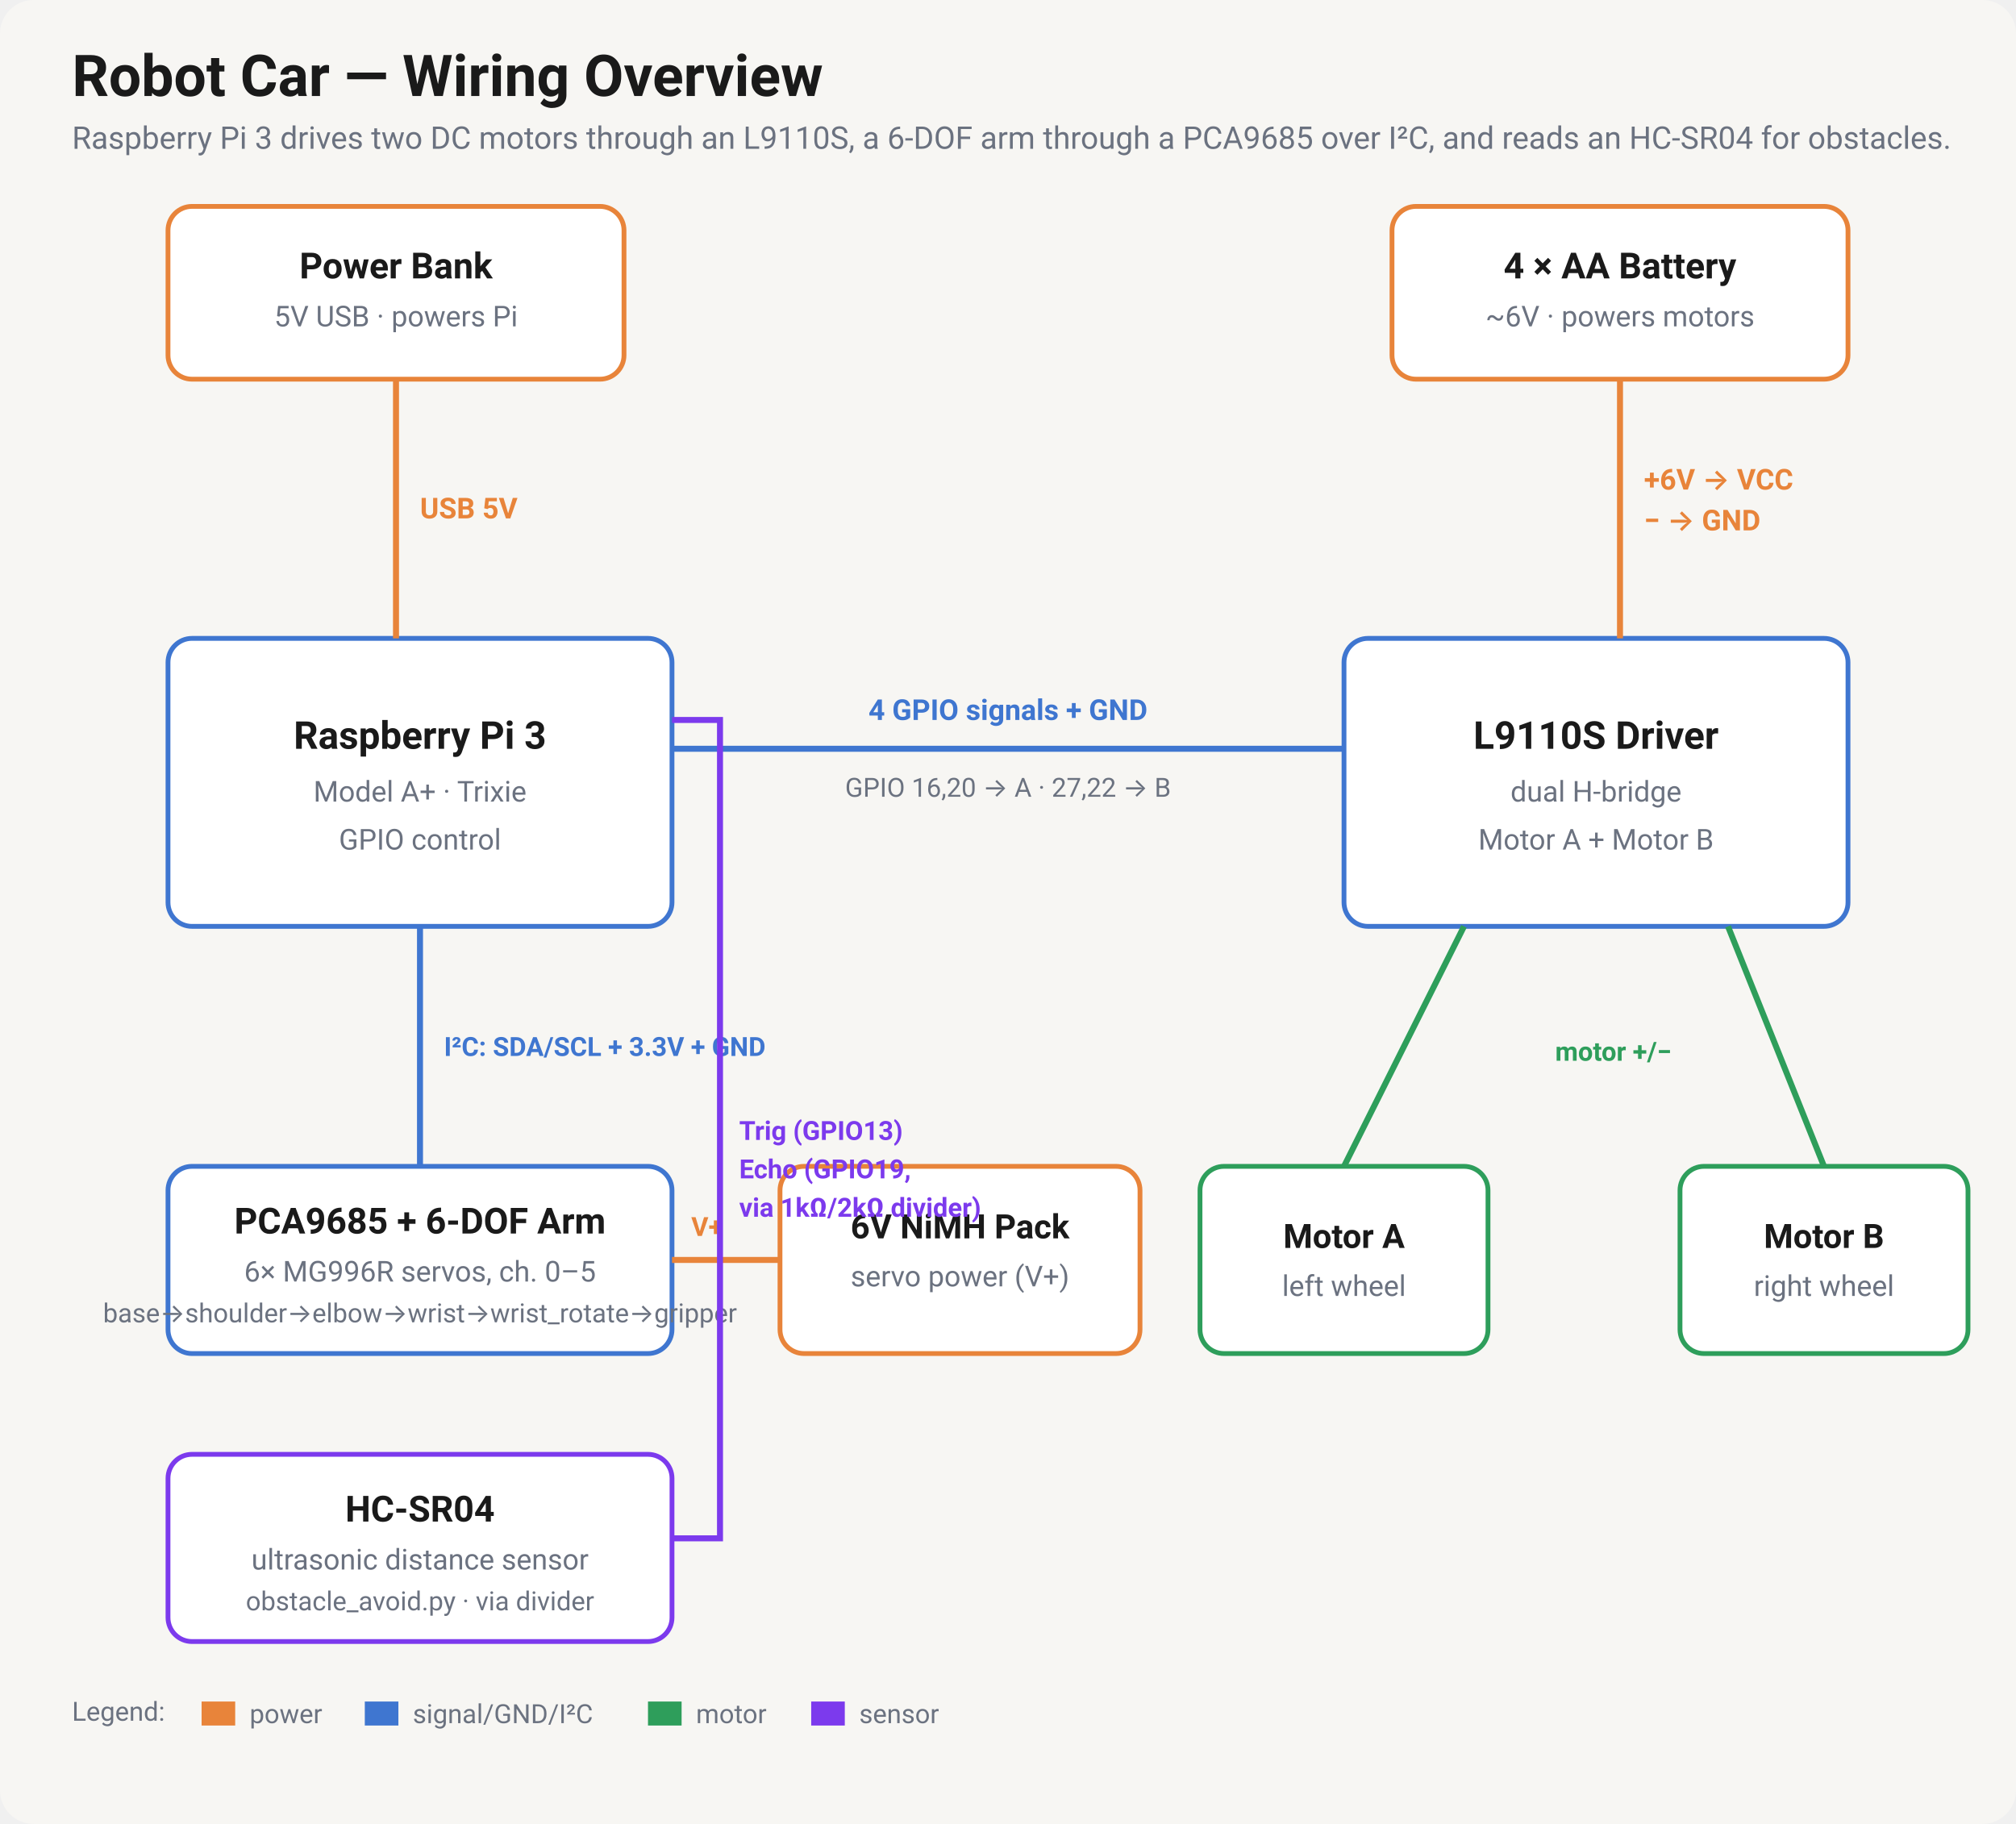
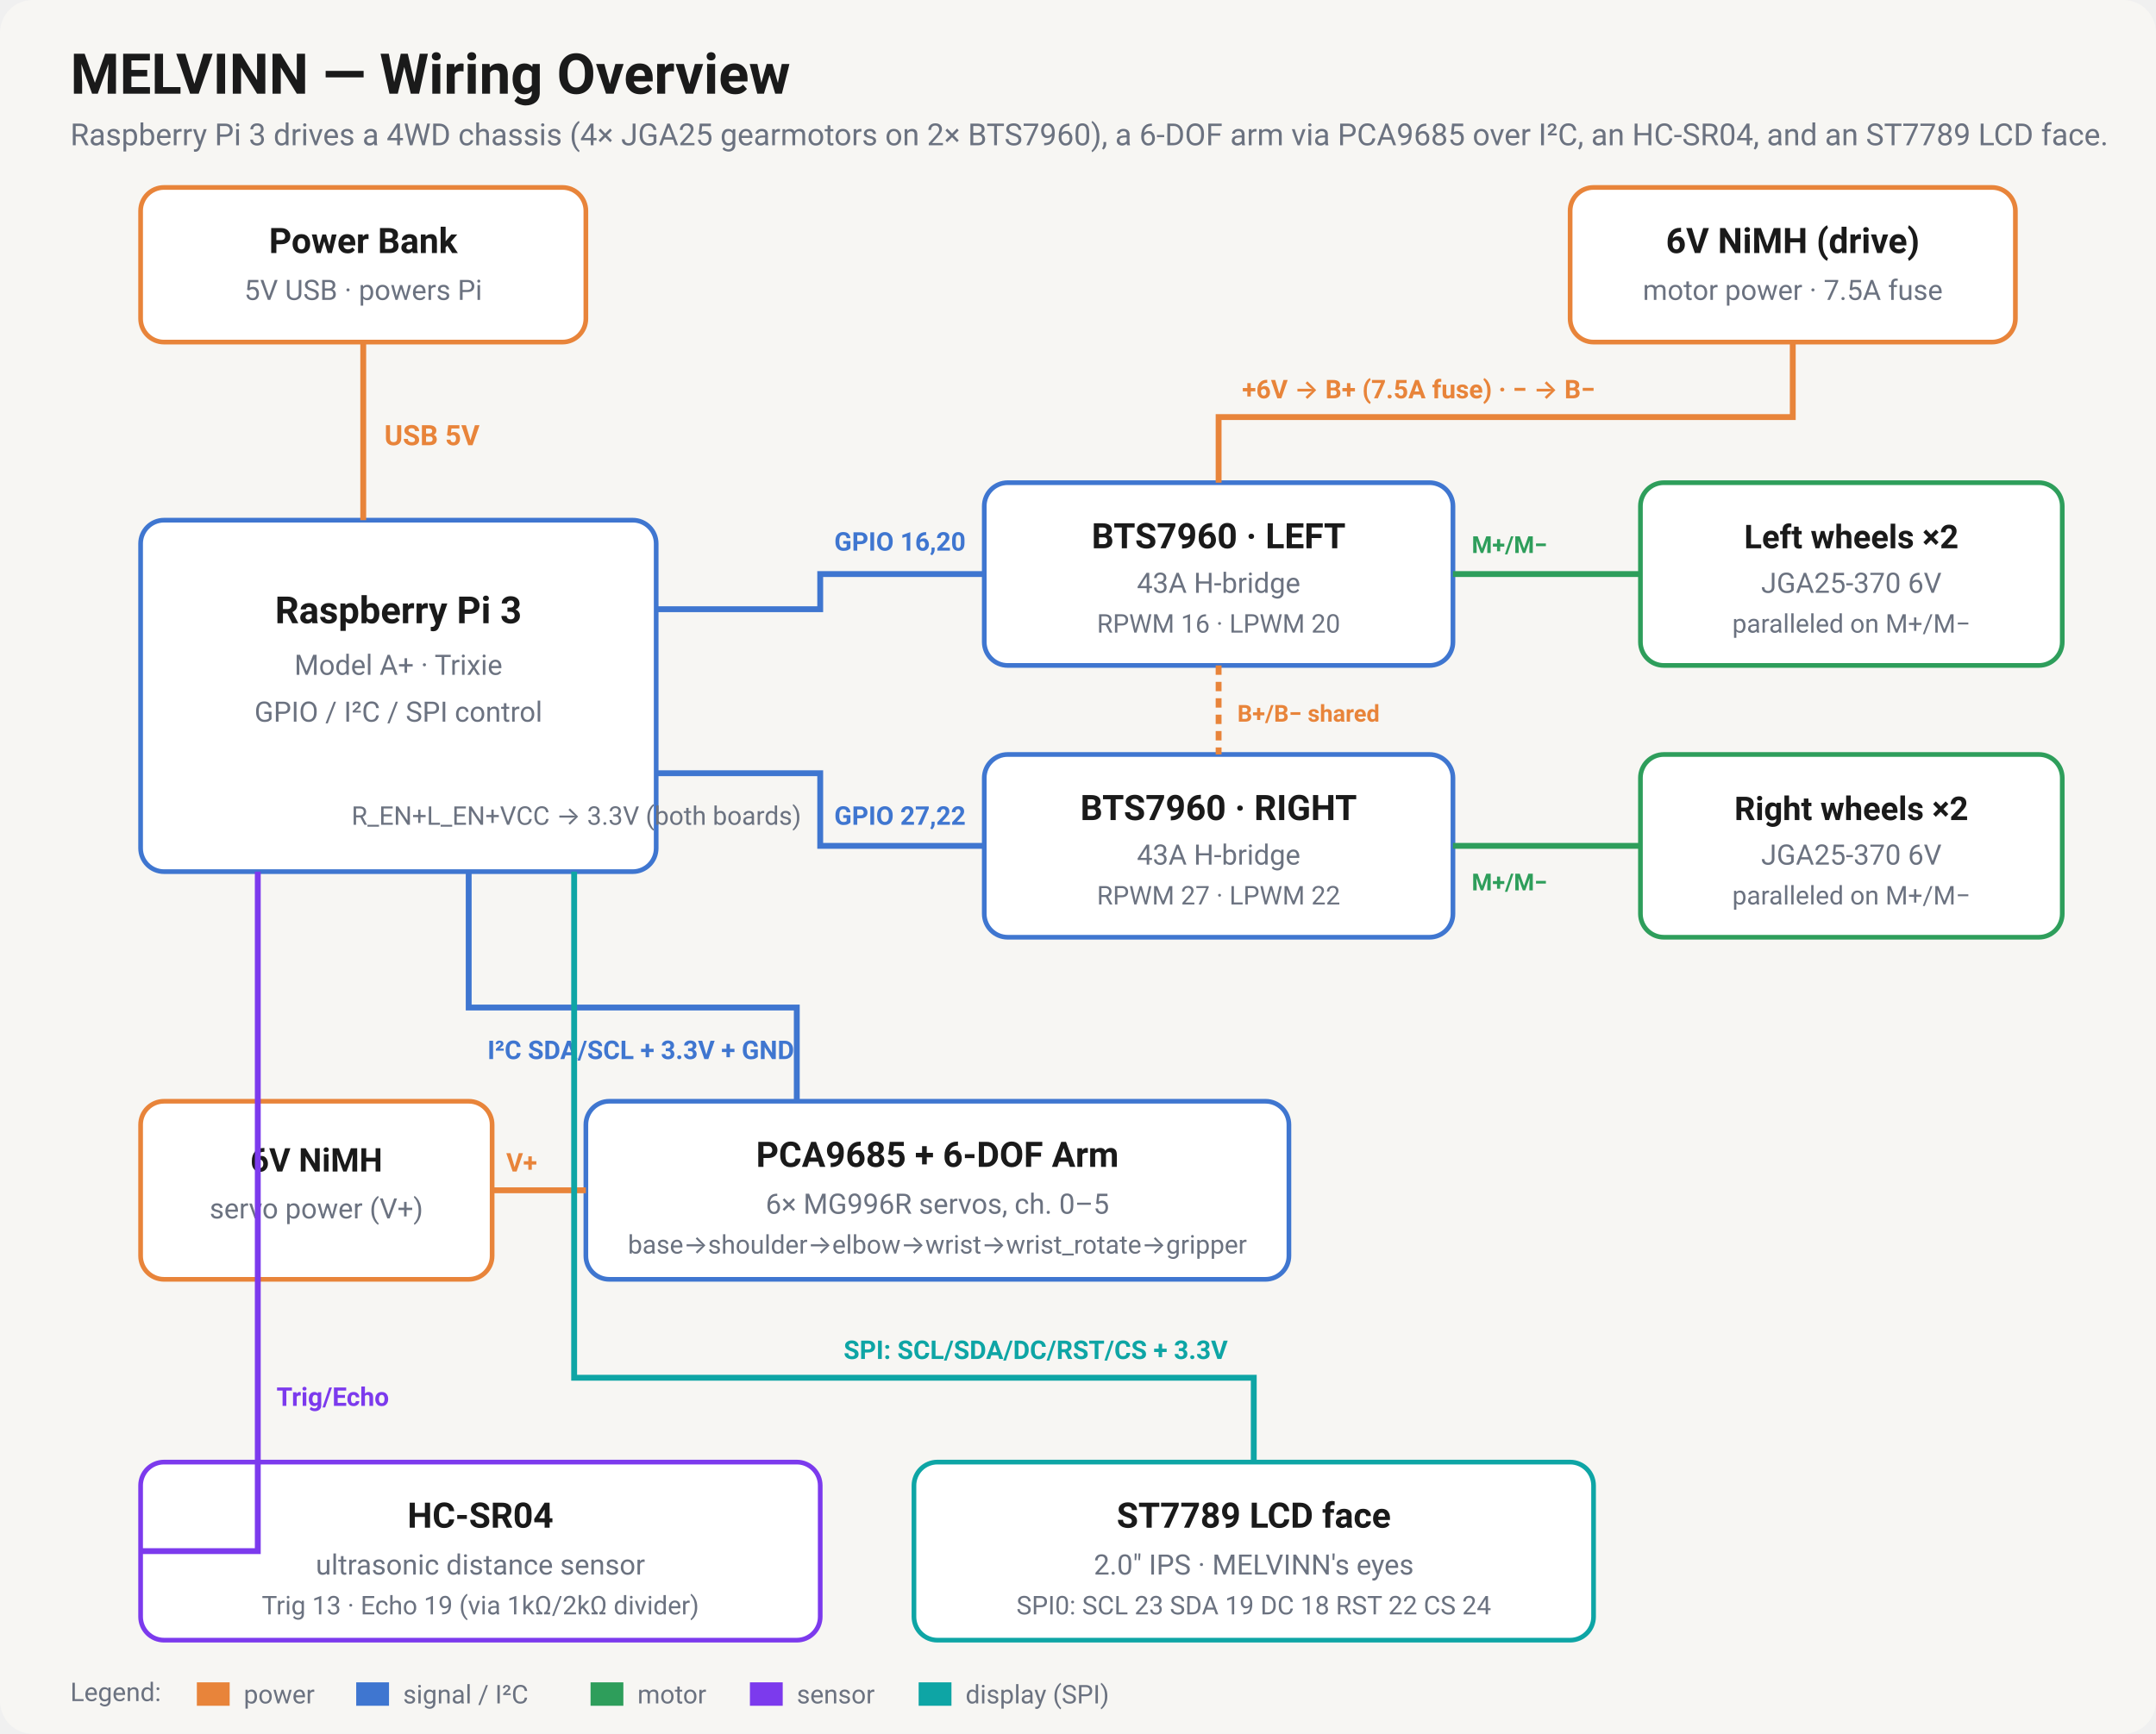
- <svg xmlns="http://www.w3.org/2000/svg" viewBox="0 0 840 760" font-family="system-ui, -apple-system, 'Segoe UI', Roboto, sans-serif">
-   <rect x="0" y="0" width="840" height="760" rx="14" fill="#F7F6F3" />
-   <text x="30" y="40" font-size="24" font-weight="700" fill="#1A1A1A">Robot Car — Wiring Overview</text>
-   <text x="30" y="62" font-size="13" fill="#6B7280">Raspberry Pi 3 drives two DC motors through an L9110S, a 6-DOF arm through a PCA9685 over I²C, and reads an HC-SR04 for obstacles.</text>
-   <rect x="70" y="86" width="190" height="72" rx="10" fill="#FFFFFF" stroke="#E8843A" stroke-width="2" />
-   <text x="165" y="116" font-size="15" font-weight="700" fill="#1A1A1A" text-anchor="middle">Power Bank</text>
-   <text x="165" y="136" font-size="12" fill="#6B7280" text-anchor="middle">5V USB · powers Pi</text>
-   <rect x="580" y="86" width="190" height="72" rx="10" fill="#FFFFFF" stroke="#E8843A" stroke-width="2" />
-   <text x="675" y="116" font-size="15" font-weight="700" fill="#1A1A1A" text-anchor="middle">4 × AA Battery</text>
-   <text x="675" y="136" font-size="12" fill="#6B7280" text-anchor="middle">~6V · powers motors</text>
-   <rect x="70" y="266" width="210" height="120" rx="10" fill="#FFFFFF" stroke="#3F76D0" stroke-width="2" />
-   <text x="175" y="312" font-size="16" font-weight="700" fill="#1A1A1A" text-anchor="middle">Raspberry Pi 3</text>
-   <text x="175" y="334" font-size="12" fill="#6B7280" text-anchor="middle">Model A+ · Trixie</text>
-   <text x="175" y="354" font-size="12" fill="#6B7280" text-anchor="middle">GPIO control</text>
-   <rect x="560" y="266" width="210" height="120" rx="10" fill="#FFFFFF" stroke="#3F76D0" stroke-width="2" />
-   <text x="665" y="312" font-size="16" font-weight="700" fill="#1A1A1A" text-anchor="middle">L9110S Driver</text>
-   <text x="665" y="334" font-size="12" fill="#6B7280" text-anchor="middle">dual H-bridge</text>
-   <text x="665" y="354" font-size="12" fill="#6B7280" text-anchor="middle">Motor A + Motor B</text>
-   <rect x="500" y="486" width="120" height="78" rx="10" fill="#FFFFFF" stroke="#2E9E5B" stroke-width="2" />
-   <text x="560" y="520" font-size="14" font-weight="700" fill="#1A1A1A" text-anchor="middle">Motor A</text>
-   <text x="560" y="540" font-size="12" fill="#6B7280" text-anchor="middle">left wheel</text>
-   <rect x="700" y="486" width="120" height="78" rx="10" fill="#FFFFFF" stroke="#2E9E5B" stroke-width="2" />
-   <text x="760" y="520" font-size="14" font-weight="700" fill="#1A1A1A" text-anchor="middle">Motor B</text>
-   <text x="760" y="540" font-size="12" fill="#6B7280" text-anchor="middle">right wheel</text>
-   <rect x="70" y="486" width="210" height="78" rx="10" fill="#FFFFFF" stroke="#3F76D0" stroke-width="2" />
-   <text x="175" y="514" font-size="15" font-weight="700" fill="#1A1A1A" text-anchor="middle">PCA9685 + 6-DOF Arm</text>
-   <text x="175" y="534" font-size="12" fill="#6B7280" text-anchor="middle">6× MG996R servos, ch. 0–5</text>
-   <text x="175" y="551" font-size="11" fill="#6B7280" text-anchor="middle">base→shoulder→elbow→wrist→wrist_rotate→gripper</text>
-   <rect x="325" y="486" width="150" height="78" rx="10" fill="#FFFFFF" stroke="#E8843A" stroke-width="2" />
-   <text x="400" y="516" font-size="14" font-weight="700" fill="#1A1A1A" text-anchor="middle">6V NiMH Pack</text>
-   <text x="400" y="536" font-size="12" fill="#6B7280" text-anchor="middle">servo power (V+)</text>
-   <rect x="70" y="606" width="210" height="78" rx="10" fill="#FFFFFF" stroke="#7C3AED" stroke-width="2" />
-   <text x="175" y="634" font-size="15" font-weight="700" fill="#1A1A1A" text-anchor="middle">HC-SR04</text>
-   <text x="175" y="654" font-size="12" fill="#6B7280" text-anchor="middle">ultrasonic distance sensor</text>
-   <text x="175" y="671" font-size="11" fill="#6B7280" text-anchor="middle">obstacle_avoid.py · via divider</text>
-   <line x1="165" y1="158" x2="165" y2="266" stroke="#E8843A" stroke-width="2.5" />
-   <text x="175" y="216" font-size="12" font-weight="600" fill="#E8843A">USB 5V</text>
-   <line x1="675" y1="158" x2="675" y2="266" stroke="#E8843A" stroke-width="2.5" />
-   <text x="685" y="204" font-size="12" font-weight="600" fill="#E8843A">+6V → VCC</text>
-   <text x="685" y="221" font-size="12" font-weight="600" fill="#E8843A">− → GND</text>
-   <line x1="280" y1="312" x2="560" y2="312" stroke="#3F76D0" stroke-width="2.5" />
-   <text x="420" y="300" font-size="12" font-weight="600" fill="#3F76D0" text-anchor="middle">4 GPIO signals + GND</text>
-   <text x="420" y="332" font-size="11" fill="#6B7280" text-anchor="middle">GPIO 16,20 → A · 27,22 → B</text>
-   <line x1="610" y1="386" x2="560" y2="486" stroke="#2E9E5B" stroke-width="2.5" />
-   <line x1="720" y1="386" x2="760" y2="486" stroke="#2E9E5B" stroke-width="2.5" />
-   <text x="648" y="442" font-size="11" font-weight="600" fill="#2E9E5B">motor +/−</text>
-   <line x1="175" y1="386" x2="175" y2="486" stroke="#3F76D0" stroke-width="2.5" />
-   <text x="185" y="440" font-size="11" font-weight="600" fill="#3F76D0">I²C: SDA/SCL + 3.3V + GND</text>
-   <line x1="325" y1="525" x2="280" y2="525" stroke="#E8843A" stroke-width="2.5" />
-   <text x="288" y="515" font-size="11" font-weight="600" fill="#E8843A">V+</text>
-   <path d="M 280 300 L 300 300 L 300 641 L 280 641" stroke="#7C3AED" stroke-width="2.5" fill="none" />
-   <text x="308" y="475" font-size="11" font-weight="600" fill="#7C3AED">Trig (GPIO13)</text>
-   <text x="308" y="491" font-size="11" font-weight="600" fill="#7C3AED">Echo (GPIO19,</text>
-   <text x="308" y="507" font-size="11" font-weight="600" fill="#7C3AED">via 1kΩ/2kΩ divider)</text>
-   <text x="30" y="717" font-size="11" fill="#6B7280">Legend:</text>
-   <rect x="84" y="709" width="14" height="10" fill="#E8843A" />
-   <text x="104" y="718" font-size="11" fill="#6B7280">power</text>
-   <rect x="152" y="709" width="14" height="10" fill="#3F76D0" />
-   <text x="172" y="718" font-size="11" fill="#6B7280">signal/GND/I²C</text>
-   <rect x="270" y="709" width="14" height="10" fill="#2E9E5B" />
-   <text x="290" y="718" font-size="11" fill="#6B7280">motor</text>
-   <rect x="338" y="709" width="14" height="10" fill="#7C3AED" />
-   <text x="358" y="718" font-size="11" fill="#6B7280">sensor</text>
+ <svg xmlns="http://www.w3.org/2000/svg" viewBox="0 0 920 740" font-family="system-ui, -apple-system, 'Segoe UI', Roboto, sans-serif">
+   <rect x="0" y="0" width="920" height="740" rx="14" fill="#F7F6F3" />
+   <text x="30" y="40" font-size="24" font-weight="700" fill="#1A1A1A">MELVINN — Wiring Overview</text>
+   <text x="30" y="62" font-size="13" fill="#6B7280">Raspberry Pi 3 drives a 4WD chassis (4× JGA25 gearmotors on 2× BTS7960), a 6-DOF arm via PCA9685 over I²C, an HC-SR04, and an ST7789 LCD face.</text>
+   <rect x="60" y="80" width="190" height="66" rx="10" fill="#FFFFFF" stroke="#E8843A" stroke-width="2" />
+   <text x="155" y="108" font-size="15" font-weight="700" fill="#1A1A1A" text-anchor="middle">Power Bank</text>
+   <text x="155" y="128" font-size="12" fill="#6B7280" text-anchor="middle">5V USB · powers Pi</text>
+   <rect x="670" y="80" width="190" height="66" rx="10" fill="#FFFFFF" stroke="#E8843A" stroke-width="2" />
+   <text x="765" y="108" font-size="15" font-weight="700" fill="#1A1A1A" text-anchor="middle">6V NiMH (drive)</text>
+   <text x="765" y="128" font-size="12" fill="#6B7280" text-anchor="middle">motor power · 7.5A fuse</text>
+   <rect x="60" y="222" width="220" height="150" rx="10" fill="#FFFFFF" stroke="#3F76D0" stroke-width="2" />
+   <text x="170" y="266" font-size="16" font-weight="700" fill="#1A1A1A" text-anchor="middle">Raspberry Pi 3</text>
+   <text x="170" y="288" font-size="12" fill="#6B7280" text-anchor="middle">Model A+ · Trixie</text>
+   <text x="170" y="308" font-size="12" fill="#6B7280" text-anchor="middle">GPIO / I²C / SPI control</text>
+   <rect x="420" y="206" width="200" height="78" rx="10" fill="#FFFFFF" stroke="#3F76D0" stroke-width="2" />
+   <text x="520" y="234" font-size="15" font-weight="700" fill="#1A1A1A" text-anchor="middle">BTS7960 · LEFT</text>
+   <text x="520" y="253" font-size="12" fill="#6B7280" text-anchor="middle">43A H-bridge</text>
+   <text x="520" y="270" font-size="11" fill="#6B7280" text-anchor="middle">RPWM 16 · LPWM 20</text>
+   <rect x="420" y="322" width="200" height="78" rx="10" fill="#FFFFFF" stroke="#3F76D0" stroke-width="2" />
+   <text x="520" y="350" font-size="15" font-weight="700" fill="#1A1A1A" text-anchor="middle">BTS7960 · RIGHT</text>
+   <text x="520" y="369" font-size="12" fill="#6B7280" text-anchor="middle">43A H-bridge</text>
+   <text x="520" y="386" font-size="11" fill="#6B7280" text-anchor="middle">RPWM 27 · LPWM 22</text>
+   <rect x="700" y="206" width="180" height="78" rx="10" fill="#FFFFFF" stroke="#2E9E5B" stroke-width="2" />
+   <text x="790" y="234" font-size="14" font-weight="700" fill="#1A1A1A" text-anchor="middle">Left wheels ×2</text>
+   <text x="790" y="253" font-size="12" fill="#6B7280" text-anchor="middle">JGA25-370 6V</text>
+   <text x="790" y="270" font-size="11" fill="#6B7280" text-anchor="middle">paralleled on M+/M−</text>
+   <rect x="700" y="322" width="180" height="78" rx="10" fill="#FFFFFF" stroke="#2E9E5B" stroke-width="2" />
+   <text x="790" y="350" font-size="14" font-weight="700" fill="#1A1A1A" text-anchor="middle">Right wheels ×2</text>
+   <text x="790" y="369" font-size="12" fill="#6B7280" text-anchor="middle">JGA25-370 6V</text>
+   <text x="790" y="386" font-size="11" fill="#6B7280" text-anchor="middle">paralleled on M+/M−</text>
+   <rect x="60" y="470" width="150" height="76" rx="10" fill="#FFFFFF" stroke="#E8843A" stroke-width="2" />
+   <text x="135" y="500" font-size="14" font-weight="700" fill="#1A1A1A" text-anchor="middle">6V NiMH</text>
+   <text x="135" y="520" font-size="12" fill="#6B7280" text-anchor="middle">servo power (V+)</text>
+   <rect x="250" y="470" width="300" height="76" rx="10" fill="#FFFFFF" stroke="#3F76D0" stroke-width="2" />
+   <text x="400" y="498" font-size="15" font-weight="700" fill="#1A1A1A" text-anchor="middle">PCA9685 + 6-DOF Arm</text>
+   <text x="400" y="518" font-size="12" fill="#6B7280" text-anchor="middle">6× MG996R servos, ch. 0–5</text>
+   <text x="400" y="535" font-size="11" fill="#6B7280" text-anchor="middle">base→shoulder→elbow→wrist→wrist_rotate→gripper</text>
+   <rect x="60" y="624" width="290" height="76" rx="10" fill="#FFFFFF" stroke="#7C3AED" stroke-width="2" />
+   <text x="205" y="652" font-size="15" font-weight="700" fill="#1A1A1A" text-anchor="middle">HC-SR04</text>
+   <text x="205" y="672" font-size="12" fill="#6B7280" text-anchor="middle">ultrasonic distance sensor</text>
+   <text x="205" y="689" font-size="11" fill="#6B7280" text-anchor="middle">Trig 13 · Echo 19 (via 1kΩ/2kΩ divider)</text>
+   <rect x="390" y="624" width="290" height="76" rx="10" fill="#FFFFFF" stroke="#0EA5A5" stroke-width="2" />
+   <text x="535" y="652" font-size="15" font-weight="700" fill="#1A1A1A" text-anchor="middle">ST7789 LCD face</text>
+   <text x="535" y="672" font-size="12" fill="#6B7280" text-anchor="middle">2.0" IPS · MELVINN's eyes</text>
+   <text x="535" y="689" font-size="11" fill="#6B7280" text-anchor="middle">SPI0: SCL 23 SDA 19 DC 18 RST 22 CS 24</text>
+   <line x1="155" y1="146" x2="155" y2="222" stroke="#E8843A" stroke-width="2.5" />
+   <text x="164" y="190" font-size="12" font-weight="600" fill="#E8843A">USB 5V</text>
+   <path d="M 765 146 L 765 178 L 520 178 L 520 206" stroke="#E8843A" stroke-width="2.5" fill="none" />
+   <text x="530" y="170" font-size="11" font-weight="600" fill="#E8843A">+6V → B+ (7.5A fuse) · − → B−</text>
+   <line x1="520" y1="284" x2="520" y2="322" stroke="#E8843A" stroke-width="2.5" stroke-dasharray="4 3" />
+   <text x="528" y="308" font-size="10" font-weight="600" fill="#E8843A">B+/B− shared</text>
+   <path d="M 280 260 L 350 260 L 350 245 L 420 245" stroke="#3F76D0" stroke-width="2.5" fill="none" />
+   <text x="356" y="235" font-size="11" font-weight="600" fill="#3F76D0">GPIO 16,20</text>
+   <path d="M 280 330 L 350 330 L 350 361 L 420 361" stroke="#3F76D0" stroke-width="2.5" fill="none" />
+   <text x="356" y="352" font-size="11" font-weight="600" fill="#3F76D0">GPIO 27,22</text>
+   <text x="150" y="352" font-size="11" fill="#6B7280">R_EN+L_EN+VCC → 3.3V (both boards)</text>
+   <line x1="620" y1="245" x2="700" y2="245" stroke="#2E9E5B" stroke-width="2.5" />
+   <line x1="620" y1="361" x2="700" y2="361" stroke="#2E9E5B" stroke-width="2.5" />
+   <text x="628" y="236" font-size="10" font-weight="600" fill="#2E9E5B">M+/M−</text>
+   <text x="628" y="380" font-size="10" font-weight="600" fill="#2E9E5B">M+/M−</text>
+   <path d="M 200 372 L 200 430 L 340 430 L 340 470" stroke="#3F76D0" stroke-width="2.5" fill="none" />
+   <text x="208" y="452" font-size="11" font-weight="600" fill="#3F76D0">I²C SDA/SCL + 3.3V + GND</text>
+   <line x1="210" y1="508" x2="250" y2="508" stroke="#E8843A" stroke-width="2.5" />
+   <text x="216" y="500" font-size="11" font-weight="600" fill="#E8843A">V+</text>
+   <path d="M 110 372 L 110 662 L 60 662" stroke="#7C3AED" stroke-width="2.5" fill="none" />
+   <text x="118" y="600" font-size="11" font-weight="600" fill="#7C3AED">Trig/Echo</text>
+   <path d="M 245 372 L 245 588 L 535 588 L 535 624" stroke="#0EA5A5" stroke-width="2.5" fill="none" />
+   <text x="360" y="580" font-size="11" font-weight="600" fill="#0EA5A5">SPI: SCL/SDA/DC/RST/CS + 3.3V</text>
+   <text x="30" y="726" font-size="11" fill="#6B7280">Legend:</text>
+   <rect x="84" y="718" width="14" height="10" fill="#E8843A" />
+   <text x="104" y="727" font-size="11" fill="#6B7280">power</text>
+   <rect x="152" y="718" width="14" height="10" fill="#3F76D0" />
+   <text x="172" y="727" font-size="11" fill="#6B7280">signal / I²C</text>
+   <rect x="252" y="718" width="14" height="10" fill="#2E9E5B" />
+   <text x="272" y="727" font-size="11" fill="#6B7280">motor</text>
+   <rect x="320" y="718" width="14" height="10" fill="#7C3AED" />
+   <text x="340" y="727" font-size="11" fill="#6B7280">sensor</text>
+   <rect x="392" y="718" width="14" height="10" fill="#0EA5A5" />
+   <text x="412" y="727" font-size="11" fill="#6B7280">display (SPI)</text>
</svg>
